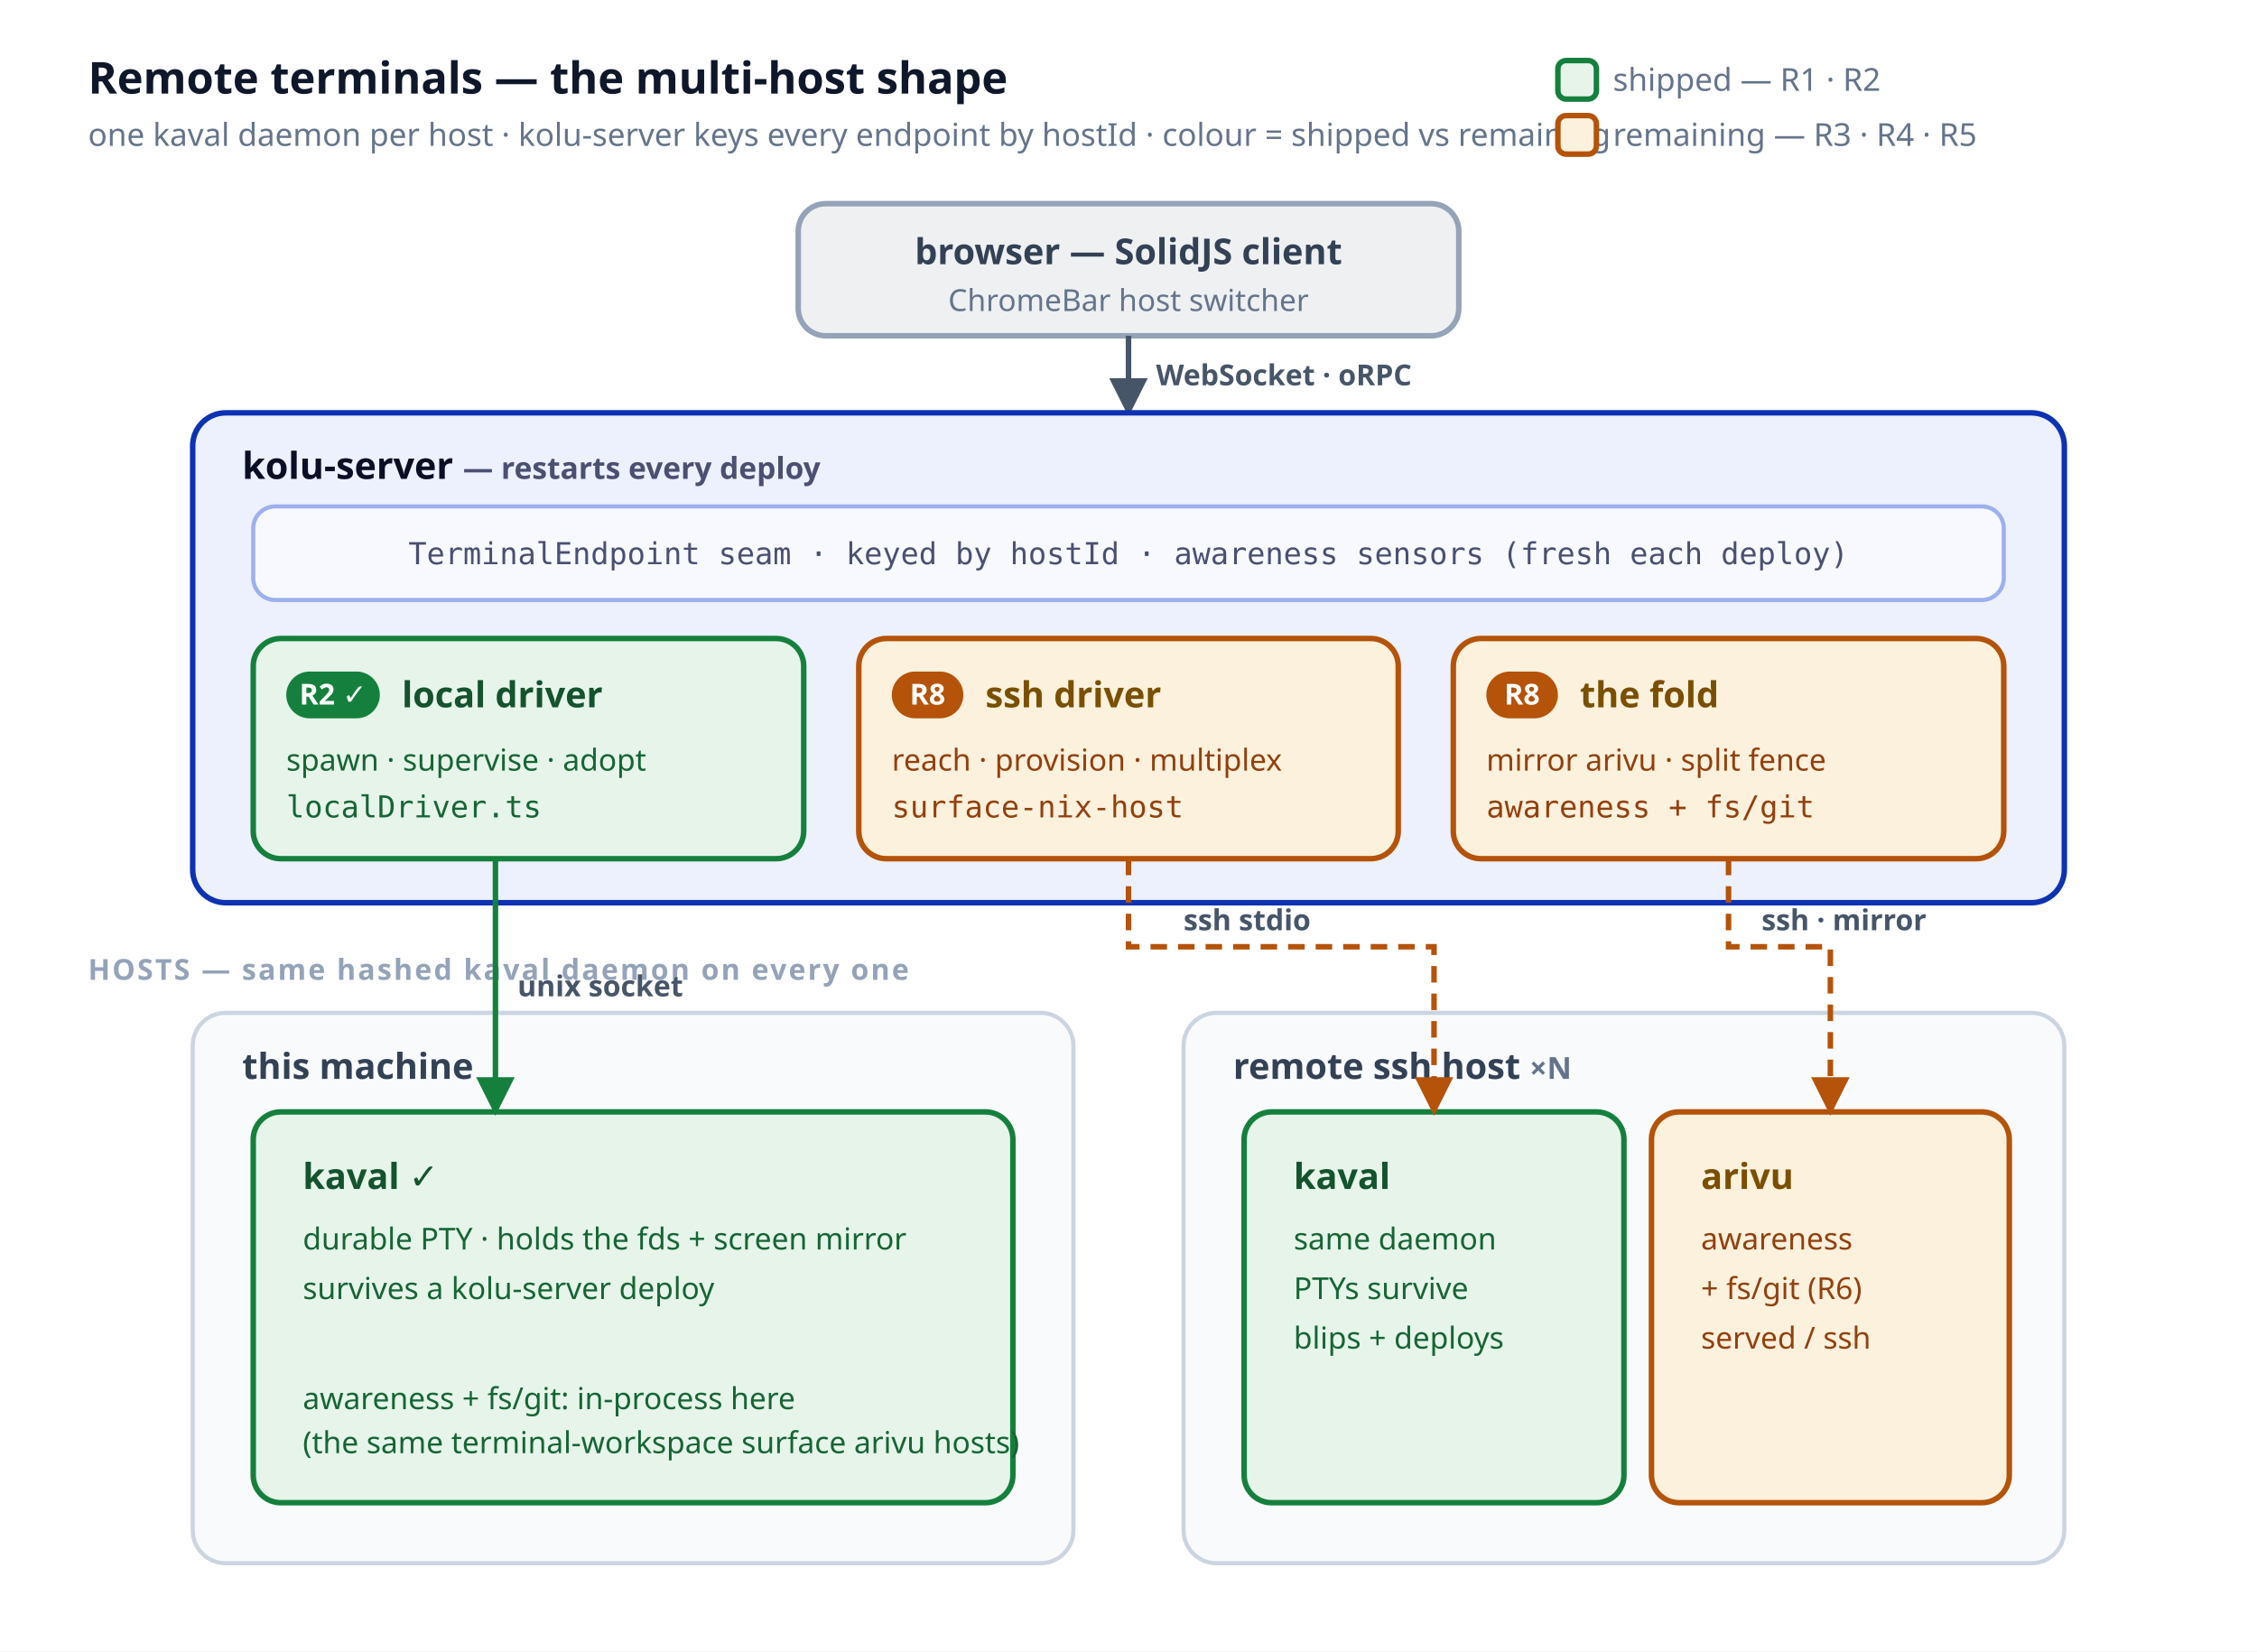
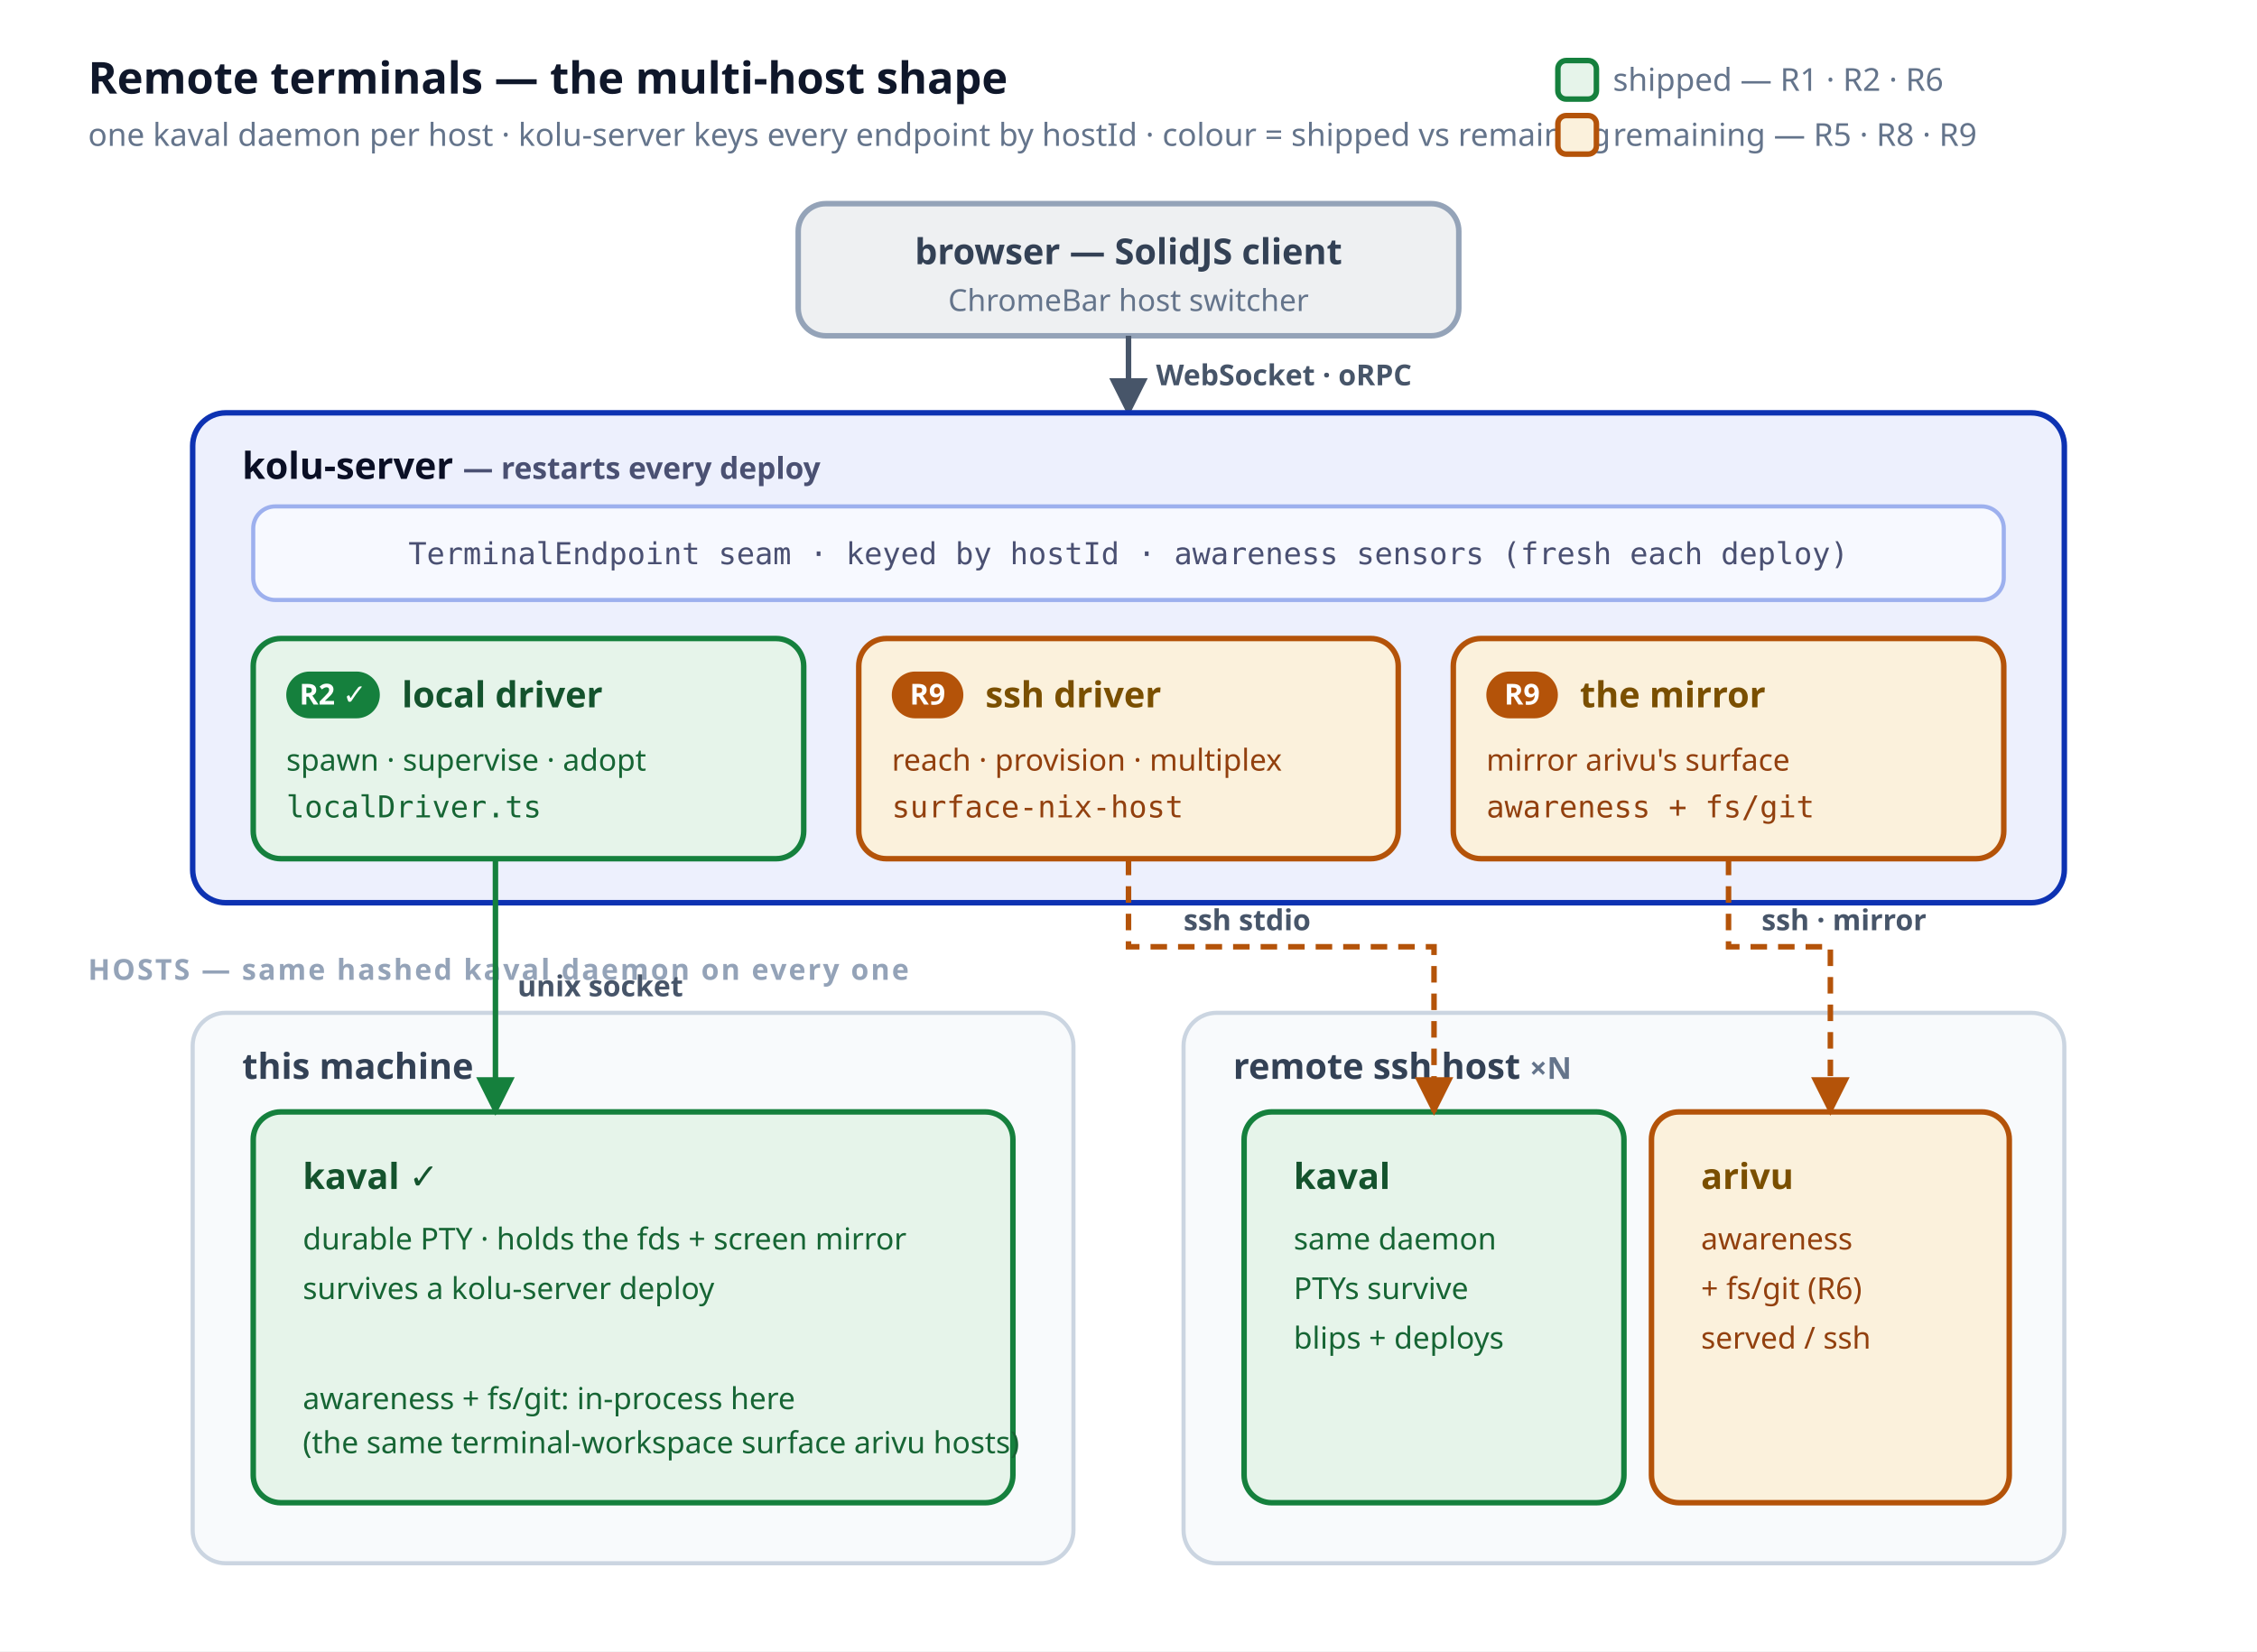
- <svg xmlns="http://www.w3.org/2000/svg" viewBox="0 0 820 600" font-family="ui-sans-serif, system-ui, sans-serif" role="img" aria-label="The multi-host shape for remote terminals. The browser drives kolu-server over one WebSocket. kolu-server holds the TerminalEndpoint seam keyed by hostId, behind which sit three drivers — the shipped local driver (R2), the remaining ssh driver (R8), and the remaining fold (R8). On this machine a local kaval daemon owns the PTYs and survives deploys, with awareness run in-process. Each remote ssh host runs the same kaval daemon plus an arivu daemon hosting the terminal-workspace surface (awareness + R6 fs/git) over ssh. Green = shipped, amber = remaining.">
+ <svg xmlns="http://www.w3.org/2000/svg" viewBox="0 0 820 600" font-family="ui-sans-serif, system-ui, sans-serif" role="img" aria-label="The multi-host shape for remote terminals. The browser drives kolu-server over one WebSocket. kolu-server holds the TerminalEndpoint seam keyed by hostId, behind which sit three drivers — the shipped local driver (R2), the remaining ssh driver (R9), and the remaining mirror (R9). On this machine a local kaval daemon owns the PTYs and survives deploys, with awareness run in-process. Each remote ssh host runs the same kaval daemon plus an arivu daemon hosting the terminal-workspace surface (awareness + R6 fs/git) over ssh. Green = shipped, amber = remaining.">
  <defs>
    <marker id="rt-arr-green" viewBox="0 0 10 10" refX="9" refY="5" markerWidth="7" markerHeight="7" orient="auto-start-reverse">
      <path d="M0 0 L10 5 L0 10 z" fill="#15803D" />
    </marker>
    <marker id="rt-arr-amber" viewBox="0 0 10 10" refX="9" refY="5" markerWidth="7" markerHeight="7" orient="auto-start-reverse">
      <path d="M0 0 L10 5 L0 10 z" fill="#B45309" />
    </marker>
    <marker id="rt-arr-slate" viewBox="0 0 10 10" refX="9" refY="5" markerWidth="7" markerHeight="7" orient="auto-start-reverse">
      <path d="M0 0 L10 5 L0 10 z" fill="#475569" />
    </marker>
    <style>
      .rt-paper  { fill:#ffffff; }
      .rt-title  { fill:#0f172a; font-size:16px; font-weight:700; }
      .rt-sub    { fill:#64748b; font-size:11.5px; }
      .rt-tier   { fill:#94a3b8; font-size:10.5px; font-weight:700; letter-spacing:0.07em; }
      .rt-mono   { font-family:ui-monospace, "SF Mono", Menlo, monospace; }

      .rt-srv-box   { fill:#EDF0FD; stroke:#0D32B2; stroke-width:2; }
      .rt-srv-inner { fill:#F7F9FF; stroke:#9DB0EE; stroke-width:1.5; }
      .rt-srv-t     { fill:#0A0F25; font-size:13.5px; font-weight:700; }
      .rt-srv-s     { fill:#4A5072; font-size:11px; }

      .rt-cli-box { fill:#EEF0F2; stroke:#94A3B8; stroke-width:2; }
      .rt-cli-t   { fill:#334155; font-size:13px; font-weight:700; }
      .rt-cli-s   { fill:#64748B; font-size:11px; }
      .rt-host    { fill:#F8FAFC; stroke:#CBD5E1; stroke-width:1.5; }

      .rt-green-box { fill:#E6F4EA; stroke:#15803D; stroke-width:2; }
      .rt-green-t   { fill:#14532D; font-size:13px; font-weight:700; }
      .rt-green-s   { fill:#166534; font-size:11px; }
      .rt-green-e   { stroke:#15803D; stroke-width:2; fill:none; }

      .rt-amber-box { fill:#FBF1DC; stroke:#B45309; stroke-width:2; }
      .rt-amber-t   { fill:#7a4f00; font-size:13px; font-weight:700; }
      .rt-amber-s   { fill:#92400E; font-size:11px; }
      .rt-amber-e   { stroke:#B45309; stroke-width:2; fill:none; stroke-dasharray:6 4; }

      .rt-slate-e { stroke:#475569; stroke-width:2; fill:none; }
      .rt-elabel  { fill:#475569; font-size:10.5px; font-weight:600; }

      .rt-pill-g  { fill:#15803D; }
      .rt-pill-a  { fill:#B45309; }
      .rt-pill-tx { fill:#ffffff; font-size:10.5px; font-weight:700; }
    </style>
  </defs>
  <rect class="rt-paper" x="0" y="0" width="820" height="600" />
  <text class="rt-title" x="32" y="34">Remote terminals — the multi-host shape</text>
  <text class="rt-sub" x="32" y="53">one kaval daemon per host · kolu-server keys every endpoint by hostId · colour = shipped vs remaining</text>
  <rect class="rt-green-box" x="566" y="22" width="14" height="14" rx="3" />
-   <text class="rt-sub" x="586" y="33">shipped — R1 · R2</text>
+   <text class="rt-sub" x="586" y="33">shipped — R1 · R2 · R6</text>
  <rect class="rt-amber-box" x="566" y="42" width="14" height="14" rx="3" />
-   <text class="rt-sub" x="586" y="53">remaining — R3 · R4 · R5</text>
+   <text class="rt-sub" x="586" y="53">remaining — R5 · R8 · R9</text>
  <rect class="rt-cli-box" x="290" y="74" width="240" height="48" rx="10" />
  <text class="rt-cli-t" x="410" y="96" text-anchor="middle">browser — SolidJS client</text>
  <text class="rt-cli-s" x="410" y="113" text-anchor="middle">ChromeBar host switcher</text>
  <path class="rt-slate-e" d="M410 122 L410 150" marker-end="url(#rt-arr-slate)" />
  <text class="rt-elabel" x="420" y="140">WebSocket · oRPC</text>
  <rect class="rt-srv-box" x="70" y="150" width="680" height="178" rx="12" />
  <text class="rt-srv-t" x="88" y="174">kolu-server <tspan class="rt-srv-s">— restarts every deploy</tspan>
  </text>
  <rect class="rt-srv-inner" x="92" y="184" width="636" height="34" rx="8" />
  <text class="rt-srv-s rt-mono" x="410" y="205" text-anchor="middle">TerminalEndpoint seam · keyed by hostId · awareness sensors (fresh each deploy)</text>
  <rect class="rt-green-box" x="92" y="232" width="200" height="80" rx="10" />
  <rect class="rt-pill-g" x="104" y="244" width="34" height="17" rx="8.5" />
  <text class="rt-pill-tx" x="121" y="256" text-anchor="middle">R2 ✓</text>
  <text class="rt-green-t" x="146" y="257">local driver</text>
  <text class="rt-green-s" x="104" y="280">spawn · supervise · adopt</text>
  <text class="rt-green-s rt-mono" x="104" y="297">localDriver.ts</text>
  <rect class="rt-amber-box" x="312" y="232" width="196" height="80" rx="10" />
  <rect class="rt-pill-a" x="324" y="244" width="26" height="17" rx="8.5" />
-   <text class="rt-pill-tx" x="337" y="256" text-anchor="middle">R8</text>
+   <text class="rt-pill-tx" x="337" y="256" text-anchor="middle">R9</text>
  <text class="rt-amber-t" x="358" y="257">ssh driver</text>
  <text class="rt-amber-s" x="324" y="280">reach · provision · multiplex</text>
  <text class="rt-amber-s rt-mono" x="324" y="297">surface-nix-host</text>
  <rect class="rt-amber-box" x="528" y="232" width="200" height="80" rx="10" />
  <rect class="rt-pill-a" x="540" y="244" width="26" height="17" rx="8.5" />
-   <text class="rt-pill-tx" x="553" y="256" text-anchor="middle">R8</text>
-   <text class="rt-amber-t" x="574" y="257">the fold</text>
-   <text class="rt-amber-s" x="540" y="280">mirror arivu · split fence</text>
+   <text class="rt-pill-tx" x="553" y="256" text-anchor="middle">R9</text>
+   <text class="rt-amber-t" x="574" y="257">the mirror</text>
+   <text class="rt-amber-s" x="540" y="280">mirror arivu's surface</text>
  <text class="rt-amber-s rt-mono" x="540" y="297">awareness + fs/git</text>
  <text class="rt-tier" x="32" y="356">HOSTS — same hashed kaval daemon on every one</text>
  <rect class="rt-host" x="70" y="368" width="320" height="200" rx="12" />
  <text class="rt-cli-t" x="88" y="392">this machine</text>
  <rect class="rt-green-box" x="92" y="404" width="276" height="142" rx="10" />
  <text class="rt-green-t" x="110" y="432">kaval ✓</text>
  <text class="rt-green-s" x="110" y="454">durable PTY · holds the fds + screen mirror</text>
  <text class="rt-green-s" x="110" y="472">survives a kolu-server deploy</text>
  <text class="rt-green-s" x="110" y="512">awareness + fs/git: in-process here</text>
  <text class="rt-green-s" x="110" y="528">(the same terminal-workspace surface arivu hosts)</text>
  <rect class="rt-host" x="430" y="368" width="320" height="200" rx="12" />
  <text class="rt-cli-t" x="448" y="392">remote ssh host <tspan class="rt-cli-s">×N</tspan>
  </text>
  <rect class="rt-green-box" x="452" y="404" width="138" height="142" rx="10" />
  <text class="rt-green-t" x="470" y="432">kaval</text>
  <text class="rt-green-s" x="470" y="454">same daemon</text>
  <text class="rt-green-s" x="470" y="472">PTYs survive</text>
  <text class="rt-green-s" x="470" y="490">blips + deploys</text>
  <rect class="rt-amber-box" x="600" y="404" width="130" height="142" rx="10" />
  <text class="rt-amber-t" x="618" y="432">arivu</text>
  <text class="rt-amber-s" x="618" y="454">awareness</text>
  <text class="rt-amber-s" x="618" y="472">+ fs/git (R6)</text>
  <text class="rt-amber-s" x="618" y="490">served / ssh</text>
  <path class="rt-green-e" d="M180 312 L180 404" marker-end="url(#rt-arr-green)" />
  <text class="rt-elabel" x="188" y="362">unix socket</text>
  <path class="rt-amber-e" d="M410 312 L410 344 L521 344 L521 404" marker-end="url(#rt-arr-amber)" />
  <text class="rt-elabel" x="430" y="338">ssh stdio</text>
  <path class="rt-amber-e" d="M628 312 L628 344 L665 344 L665 404" marker-end="url(#rt-arr-amber)" />
  <text class="rt-elabel" x="640" y="338">ssh · mirror</text>
</svg>
